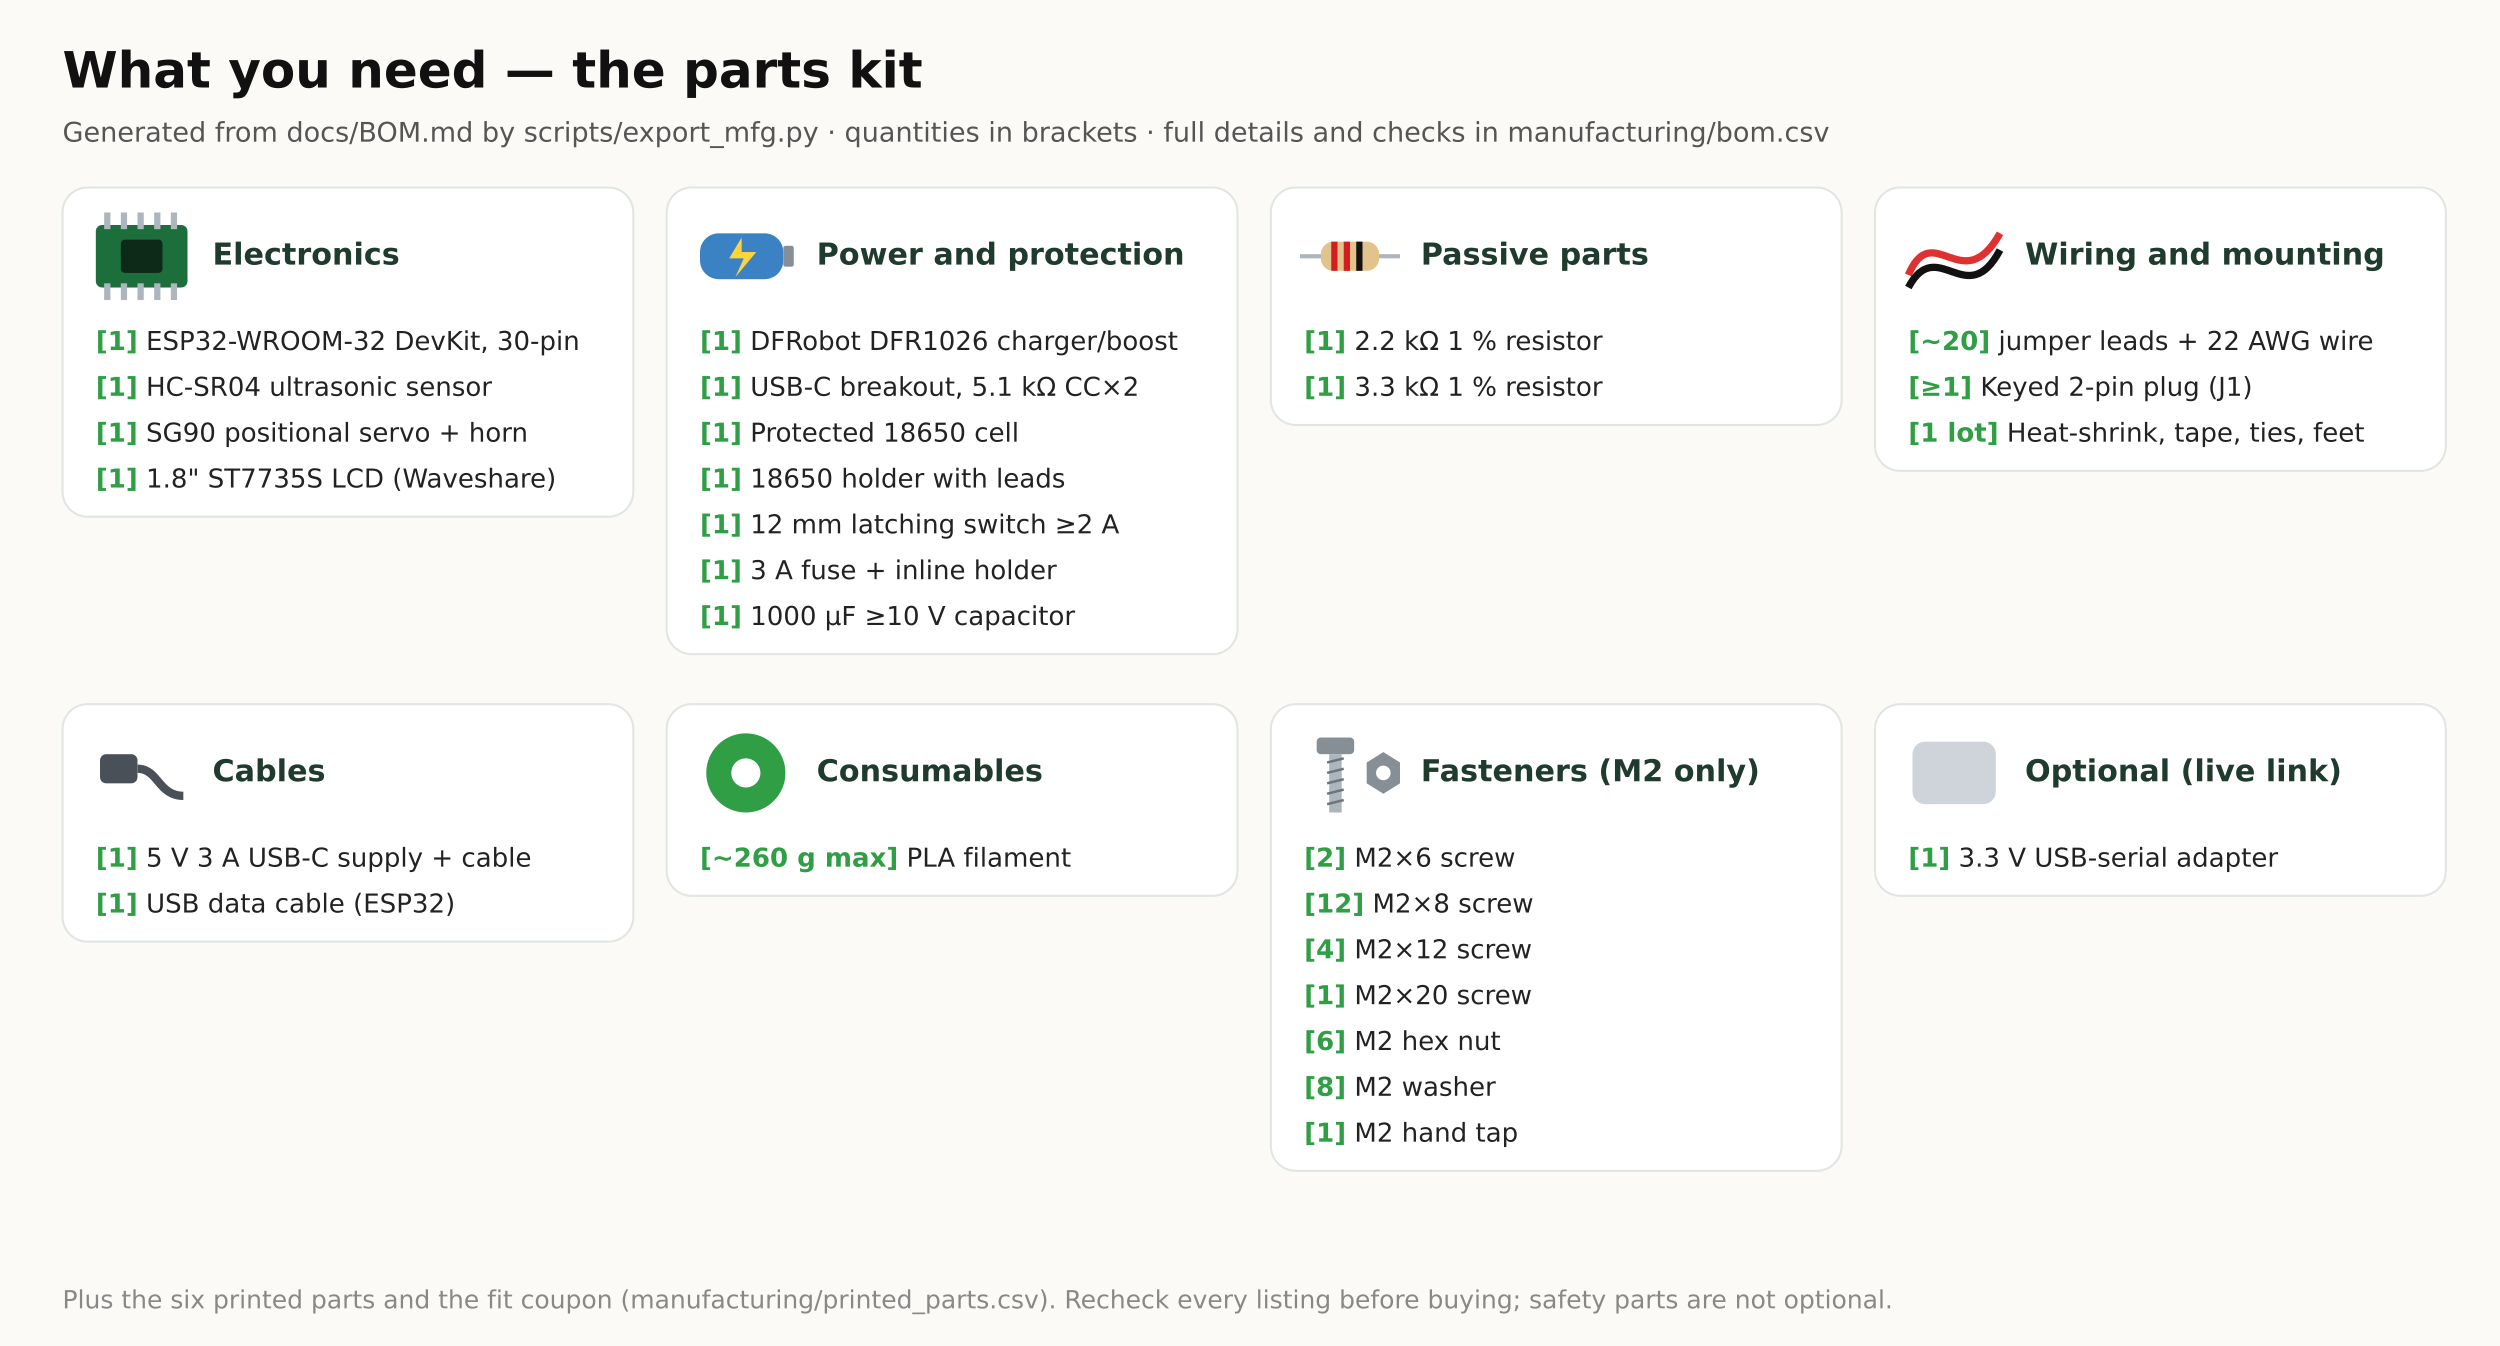
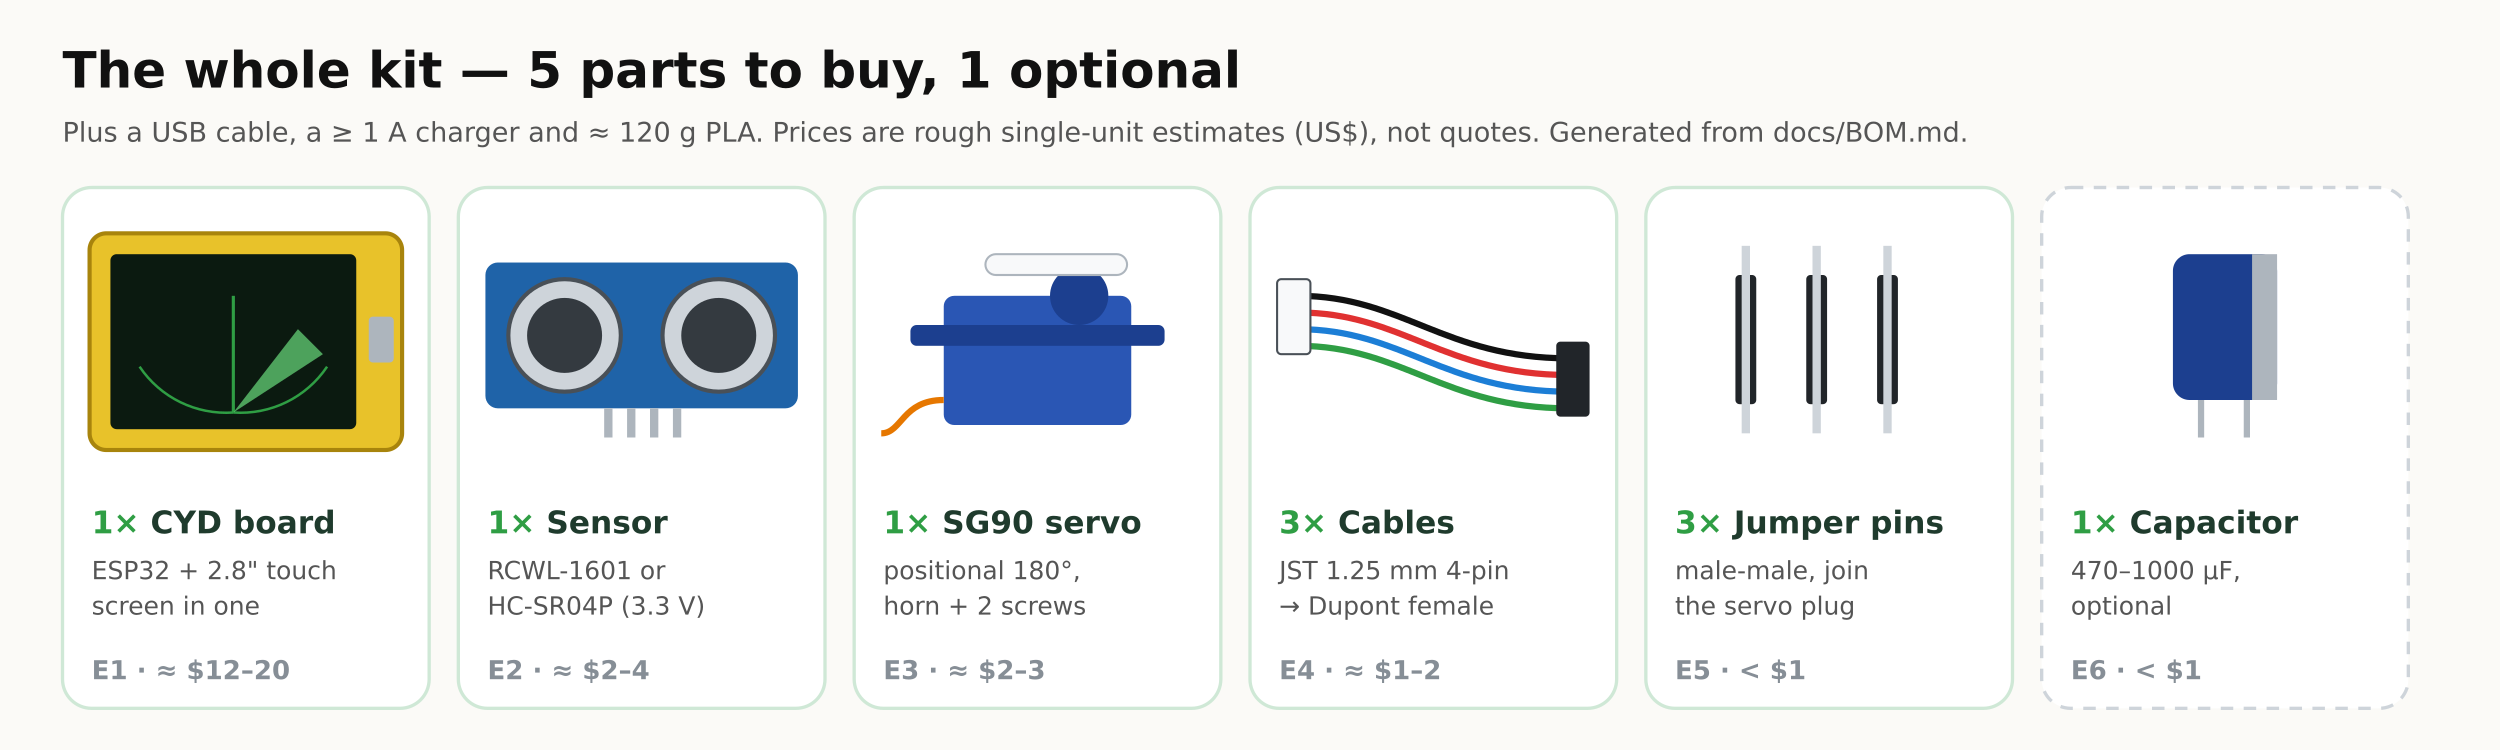
- <svg xmlns="http://www.w3.org/2000/svg" viewBox="0 0 1200 646" width="1200" height="646" role="img" aria-label="Parts kit overview">
-   <rect width="1200" height="646" fill="#fbfaf7" />
-   <text x="30" y="42" style="font-family:'DejaVu Sans',Helvetica,Arial,sans-serif;font-size:24px;font-weight:bold" fill="#111">What you need — the parts kit</text>
-   <text x="30" y="68" style="font-family:'DejaVu Sans',Helvetica,Arial,sans-serif;font-size:13px" fill="#555">Generated from docs/BOM.md by scripts/export_mfg.py · quantities in brackets · full details and checks in manufacturing/bom.csv</text>
-   <rect x="30" y="90" width="274" height="158" rx="12" fill="#fff" stroke="#e1e6e2" />
-   <g transform="translate(42,98)">
-     <rect x="4" y="10" width="44" height="30" rx="3" fill="#1c6f3a" />
-     <rect x="8" y="4" width="3" height="8" fill="#adb5bd" />
-     <rect x="16" y="4" width="3" height="8" fill="#adb5bd" />
-     <rect x="24" y="4" width="3" height="8" fill="#adb5bd" />
-     <rect x="32" y="4" width="3" height="8" fill="#adb5bd" />
-     <rect x="40" y="4" width="3" height="8" fill="#adb5bd" />
-     <rect x="8" y="38" width="3" height="8" fill="#adb5bd" />
-     <rect x="16" y="38" width="3" height="8" fill="#adb5bd" />
-     <rect x="24" y="38" width="3" height="8" fill="#adb5bd" />
-     <rect x="32" y="38" width="3" height="8" fill="#adb5bd" />
-     <rect x="40" y="38" width="3" height="8" fill="#adb5bd" />
-     <rect x="16" y="17" width="20" height="16" rx="2" fill="#0d2a18" />
+ <svg xmlns="http://www.w3.org/2000/svg" viewBox="0 0 1200 360" width="1200" height="360" role="img" aria-label="Parts kit: five parts to buy, one optional">
+   <rect width="1200" height="360" fill="#fbfaf7" />
+   <text x="30" y="42" style="font-family:'DejaVu Sans',Helvetica,Arial,sans-serif;font-size:24px;font-weight:bold" fill="#111">The whole kit — 5 parts to buy, 1 optional</text>
+   <text x="30" y="68" style="font-family:'DejaVu Sans',Helvetica,Arial,sans-serif;font-size:13px" fill="#555">Plus a USB cable, a ≥ 1 A charger and ≈ 120 g PLA. Prices are rough single-unit estimates (US$), not quotes. Generated from docs/BOM.md.</text>
+   <rect x="30.0" y="90" width="176.0" height="250" rx="14" fill="#fff" stroke="#cfe8d6" stroke-width="1.6" />
+   <g transform="translate(43.0,112)">
+     <rect x="0" y="0" width="150" height="104" rx="8" fill="#e8c22a" stroke="#a8840c" stroke-width="2" />
+     <rect x="10" y="10" width="118" height="84" rx="3" fill="#0b1a10" />
+     <path d="M69 86 L69 30" stroke="#2f9e44" stroke-width="1.5" />
+     <path d="M69 86 A 50 50 0 0 1 24 64" stroke="#2f9e44" stroke-width="1.2" fill="none" />
+     <path d="M69 86 A 50 50 0 0 0 114 64" stroke="#2f9e44" stroke-width="1.2" fill="none" />
+     <path d="M69 86 L 100 46 L 112 58 Z" fill="#69db7c" opacity="0.7" />
+     <rect x="134" y="40" width="12" height="22" rx="2" fill="#adb5bd" />
  </g>
-   <text x="102" y="127" style="font-family:'DejaVu Sans',Helvetica,Arial,sans-serif;font-size:14.5px;font-weight:bold" fill="#1f3b2d">Electronics</text>
-   <text x="46" y="168" style="font-family:'DejaVu Sans',Helvetica,Arial,sans-serif;font-size:12.5px" fill="#222">
-     <tspan fill="#2f9e44" font-weight="bold">[1]</tspan> ESP32-WROOM-32 DevKit, 30-pin</text>
-   <text x="46" y="190" style="font-family:'DejaVu Sans',Helvetica,Arial,sans-serif;font-size:12.5px" fill="#222">
-     <tspan fill="#2f9e44" font-weight="bold">[1]</tspan> HC-SR04 ultrasonic sensor</text>
-   <text x="46" y="212" style="font-family:'DejaVu Sans',Helvetica,Arial,sans-serif;font-size:12.5px" fill="#222">
-     <tspan fill="#2f9e44" font-weight="bold">[1]</tspan> SG90 positional servo + horn</text>
-   <text x="46" y="234" style="font-family:'DejaVu Sans',Helvetica,Arial,sans-serif;font-size:12.5px" fill="#222">
-     <tspan fill="#2f9e44" font-weight="bold">[1]</tspan> 1.8" ST7735S LCD (Waveshare)</text>
-   <rect x="320" y="90" width="274" height="224" rx="12" fill="#fff" stroke="#e1e6e2" />
-   <g transform="translate(332,98)">
-     <rect x="4" y="14" width="40" height="22" rx="9" fill="#3b82c4" />
-     <rect x="44" y="20" width="5" height="10" rx="1" fill="#868e96" />
-     <path d="M24 16 L18 26 H25 L21 35 L31 23 H24 Z" fill="#ffd43b" />
+   <text x="44.0" y="256" style="font-family:'DejaVu Sans',Helvetica,Arial,sans-serif;font-size:15px;font-weight:bold" fill="#1f3b2d">
+     <tspan fill="#2f9e44">1×</tspan> CYD board</text>
+   <text x="44.0" y="278" style="font-family:'DejaVu Sans',Helvetica,Arial,sans-serif;font-size:12px" fill="#555">ESP32 + 2.8" touch</text>
+   <text x="44.0" y="295" style="font-family:'DejaVu Sans',Helvetica,Arial,sans-serif;font-size:12px" fill="#555">screen in one</text>
+   <text x="44.0" y="326" style="font-family:'DejaVu Sans',Helvetica,Arial,sans-serif;font-size:12.5px;font-weight:bold" fill="#868e96">E1 · ≈ $12–20</text>
+   <rect x="220.0" y="90" width="176.0" height="250" rx="14" fill="#fff" stroke="#cfe8d6" stroke-width="1.6" />
+   <g transform="translate(233.0,112)">
+     <rect x="0" y="14" width="150" height="70" rx="6" fill="#1f63a8" />
+     <circle cx="38" cy="49" r="27" fill="#ced4da" stroke="#495057" stroke-width="2" />
+     <circle cx="38" cy="49" r="18" fill="#343a40" />
+     <circle cx="112" cy="49" r="27" fill="#ced4da" stroke="#495057" stroke-width="2" />
+     <circle cx="112" cy="49" r="18" fill="#343a40" />
+     <rect x="57" y="84" width="4" height="14" fill="#adb5bd" />
+     <rect x="68" y="84" width="4" height="14" fill="#adb5bd" />
+     <rect x="79" y="84" width="4" height="14" fill="#adb5bd" />
+     <rect x="90" y="84" width="4" height="14" fill="#adb5bd" />
  </g>
-   <text x="392" y="127" style="font-family:'DejaVu Sans',Helvetica,Arial,sans-serif;font-size:14.5px;font-weight:bold" fill="#1f3b2d">Power and protection</text>
-   <text x="336" y="168" style="font-family:'DejaVu Sans',Helvetica,Arial,sans-serif;font-size:12.5px" fill="#222">
-     <tspan fill="#2f9e44" font-weight="bold">[1]</tspan> DFRobot DFR1026 charger/boost</text>
-   <text x="336" y="190" style="font-family:'DejaVu Sans',Helvetica,Arial,sans-serif;font-size:12.5px" fill="#222">
-     <tspan fill="#2f9e44" font-weight="bold">[1]</tspan> USB-C breakout, 5.1 kΩ CC×2</text>
-   <text x="336" y="212" style="font-family:'DejaVu Sans',Helvetica,Arial,sans-serif;font-size:12.5px" fill="#222">
-     <tspan fill="#2f9e44" font-weight="bold">[1]</tspan> Protected 18650 cell</text>
-   <text x="336" y="234" style="font-family:'DejaVu Sans',Helvetica,Arial,sans-serif;font-size:12.5px" fill="#222">
-     <tspan fill="#2f9e44" font-weight="bold">[1]</tspan> 18650 holder with leads</text>
-   <text x="336" y="256" style="font-family:'DejaVu Sans',Helvetica,Arial,sans-serif;font-size:12.5px" fill="#222">
-     <tspan fill="#2f9e44" font-weight="bold">[1]</tspan> 12 mm latching switch ≥2 A</text>
-   <text x="336" y="278" style="font-family:'DejaVu Sans',Helvetica,Arial,sans-serif;font-size:12.5px" fill="#222">
-     <tspan fill="#2f9e44" font-weight="bold">[1]</tspan> 3 A fuse + inline holder</text>
-   <text x="336" y="300" style="font-family:'DejaVu Sans',Helvetica,Arial,sans-serif;font-size:12.5px" fill="#222">
-     <tspan fill="#2f9e44" font-weight="bold">[1]</tspan> 1000 µF ≥10 V capacitor</text>
-   <rect x="610" y="90" width="274" height="114" rx="12" fill="#fff" stroke="#e1e6e2" />
-   <g transform="translate(622,98)">
-     <line x1="2" y1="25" x2="50" y2="25" stroke="#adb5bd" stroke-width="2" />
-     <rect x="12" y="18" width="28" height="14" rx="6" fill="#e2c38c" />
-     <rect x="17" y="18" width="3" height="14" fill="#d11f1f" />
-     <rect x="23" y="18" width="3" height="14" fill="#d11f1f" />
-     <rect x="29" y="18" width="3" height="14" fill="#111" />
+   <text x="234.0" y="256" style="font-family:'DejaVu Sans',Helvetica,Arial,sans-serif;font-size:15px;font-weight:bold" fill="#1f3b2d">
+     <tspan fill="#2f9e44">1×</tspan> Sensor</text>
+   <text x="234.0" y="278" style="font-family:'DejaVu Sans',Helvetica,Arial,sans-serif;font-size:12px" fill="#555">RCWL-1601 or</text>
+   <text x="234.0" y="295" style="font-family:'DejaVu Sans',Helvetica,Arial,sans-serif;font-size:12px" fill="#555">HC-SR04P (3.3 V)</text>
+   <text x="234.0" y="326" style="font-family:'DejaVu Sans',Helvetica,Arial,sans-serif;font-size:12.5px;font-weight:bold" fill="#868e96">E2 · ≈ $2–4</text>
+   <rect x="410.0" y="90" width="176.0" height="250" rx="14" fill="#fff" stroke="#cfe8d6" stroke-width="1.6" />
+   <g transform="translate(423.0,112)">
+     <rect x="30" y="30" width="90" height="62" rx="5" fill="#2a56b4" />
+     <rect x="14" y="44" width="122" height="10" rx="3" fill="#1c3f8f" />
+     <circle cx="95" cy="30" r="14" fill="#1c3f8f" />
+     <rect x="50" y="10" width="68" height="10" rx="5" fill="#f8f9fa" stroke="#adb5bd" />
+     <path d="M30 80 C 10 80, 10 96, 0 96" stroke="#e67700" stroke-width="3" fill="none" />
  </g>
-   <text x="682" y="127" style="font-family:'DejaVu Sans',Helvetica,Arial,sans-serif;font-size:14.5px;font-weight:bold" fill="#1f3b2d">Passive parts</text>
-   <text x="626" y="168" style="font-family:'DejaVu Sans',Helvetica,Arial,sans-serif;font-size:12.5px" fill="#222">
-     <tspan fill="#2f9e44" font-weight="bold">[1]</tspan> 2.2 kΩ 1 % resistor</text>
-   <text x="626" y="190" style="font-family:'DejaVu Sans',Helvetica,Arial,sans-serif;font-size:12.5px" fill="#222">
-     <tspan fill="#2f9e44" font-weight="bold">[1]</tspan> 3.3 kΩ 1 % resistor</text>
-   <rect x="900" y="90" width="274" height="136" rx="12" fill="#fff" stroke="#e1e6e2" />
-   <g transform="translate(912,98)">
-     <path d="M4 34 C 16 6, 30 46, 48 14" stroke="#e03131" stroke-width="3.5" fill="none" />
-     <path d="M4 40 C 18 14, 32 52, 48 22" stroke="#111" stroke-width="3.5" fill="none" />
+   <text x="424.0" y="256" style="font-family:'DejaVu Sans',Helvetica,Arial,sans-serif;font-size:15px;font-weight:bold" fill="#1f3b2d">
+     <tspan fill="#2f9e44">1×</tspan> SG90 servo</text>
+   <text x="424.0" y="278" style="font-family:'DejaVu Sans',Helvetica,Arial,sans-serif;font-size:12px" fill="#555">positional 180°,</text>
+   <text x="424.0" y="295" style="font-family:'DejaVu Sans',Helvetica,Arial,sans-serif;font-size:12px" fill="#555">horn + 2 screws</text>
+   <text x="424.0" y="326" style="font-family:'DejaVu Sans',Helvetica,Arial,sans-serif;font-size:12.5px;font-weight:bold" fill="#868e96">E3 · ≈ $2–3</text>
+   <rect x="600.0" y="90" width="176.0" height="250" rx="14" fill="#fff" stroke="#cfe8d6" stroke-width="1.6" />
+   <g transform="translate(613.0,112)">
+     <path d="M10 30 C 60 30, 80 60, 140 60" stroke="#111" stroke-width="3" fill="none" />
+     <path d="M10 38 C 60 38, 80 68, 140 68" stroke="#e03131" stroke-width="3" fill="none" />
+     <path d="M10 46 C 60 46, 80 76, 140 76" stroke="#1c7ed6" stroke-width="3" fill="none" />
+     <path d="M10 54 C 60 54, 80 84, 140 84" stroke="#2f9e44" stroke-width="3" fill="none" />
+     <rect x="0" y="22" width="16" height="36" rx="2" fill="#f8f9fa" stroke="#495057" />
+     <rect x="134" y="52" width="16" height="36" rx="2" fill="#212529" />
  </g>
-   <text x="972" y="127" style="font-family:'DejaVu Sans',Helvetica,Arial,sans-serif;font-size:14.5px;font-weight:bold" fill="#1f3b2d">Wiring and mounting</text>
-   <text x="916" y="168" style="font-family:'DejaVu Sans',Helvetica,Arial,sans-serif;font-size:12.5px" fill="#222">
-     <tspan fill="#2f9e44" font-weight="bold">[~20]</tspan> jumper leads + 22 AWG wire</text>
-   <text x="916" y="190" style="font-family:'DejaVu Sans',Helvetica,Arial,sans-serif;font-size:12.5px" fill="#222">
-     <tspan fill="#2f9e44" font-weight="bold">[≥1]</tspan> Keyed 2-pin plug (J1)</text>
-   <text x="916" y="212" style="font-family:'DejaVu Sans',Helvetica,Arial,sans-serif;font-size:12.5px" fill="#222">
-     <tspan fill="#2f9e44" font-weight="bold">[1 lot]</tspan> Heat-shrink, tape, ties, feet</text>
-   <rect x="30" y="338" width="274" height="114" rx="12" fill="#fff" stroke="#e1e6e2" />
-   <g transform="translate(42,346)">
-     <rect x="6" y="16" width="18" height="14" rx="3" fill="#495057" />
-     <path d="M24 23 C 34 23, 34 36, 46 36" stroke="#495057" stroke-width="4" fill="none" />
+   <text x="614.0" y="256" style="font-family:'DejaVu Sans',Helvetica,Arial,sans-serif;font-size:15px;font-weight:bold" fill="#1f3b2d">
+     <tspan fill="#2f9e44">3×</tspan> Cables</text>
+   <text x="614.0" y="278" style="font-family:'DejaVu Sans',Helvetica,Arial,sans-serif;font-size:12px" fill="#555">JST 1.25 mm 4-pin</text>
+   <text x="614.0" y="295" style="font-family:'DejaVu Sans',Helvetica,Arial,sans-serif;font-size:12px" fill="#555">→ Dupont female</text>
+   <text x="614.0" y="326" style="font-family:'DejaVu Sans',Helvetica,Arial,sans-serif;font-size:12.5px;font-weight:bold" fill="#868e96">E4 · ≈ $1–2</text>
+   <rect x="790.0" y="90" width="176.0" height="250" rx="14" fill="#fff" stroke="#cfe8d6" stroke-width="1.6" />
+   <g transform="translate(803.0,112)">
+     <rect x="30" y="20" width="10" height="62" rx="2" fill="#212529" />
+     <rect x="33" y="6" width="4" height="90" fill="#ced4da" />
+     <rect x="64" y="20" width="10" height="62" rx="2" fill="#212529" />
+     <rect x="67" y="6" width="4" height="90" fill="#ced4da" />
+     <rect x="98" y="20" width="10" height="62" rx="2" fill="#212529" />
+     <rect x="101" y="6" width="4" height="90" fill="#ced4da" />
  </g>
-   <text x="102" y="375" style="font-family:'DejaVu Sans',Helvetica,Arial,sans-serif;font-size:14.5px;font-weight:bold" fill="#1f3b2d">Cables</text>
-   <text x="46" y="416" style="font-family:'DejaVu Sans',Helvetica,Arial,sans-serif;font-size:12.5px" fill="#222">
-     <tspan fill="#2f9e44" font-weight="bold">[1]</tspan> 5 V 3 A USB-C supply + cable</text>
-   <text x="46" y="438" style="font-family:'DejaVu Sans',Helvetica,Arial,sans-serif;font-size:12.5px" fill="#222">
-     <tspan fill="#2f9e44" font-weight="bold">[1]</tspan> USB data cable (ESP32)</text>
-   <rect x="320" y="338" width="274" height="92" rx="12" fill="#fff" stroke="#e1e6e2" />
-   <g transform="translate(332,346)">
-     <circle cx="26" cy="25" r="19" fill="#2f9e44" />
-     <circle cx="26" cy="25" r="7" fill="#fff" />
+   <text x="804.0" y="256" style="font-family:'DejaVu Sans',Helvetica,Arial,sans-serif;font-size:15px;font-weight:bold" fill="#1f3b2d">
+     <tspan fill="#2f9e44">3×</tspan> Jumper pins</text>
+   <text x="804.0" y="278" style="font-family:'DejaVu Sans',Helvetica,Arial,sans-serif;font-size:12px" fill="#555">male-male, join</text>
+   <text x="804.0" y="295" style="font-family:'DejaVu Sans',Helvetica,Arial,sans-serif;font-size:12px" fill="#555">the servo plug</text>
+   <text x="804.0" y="326" style="font-family:'DejaVu Sans',Helvetica,Arial,sans-serif;font-size:12.5px;font-weight:bold" fill="#868e96">E5 · &lt; $1</text>
+   <rect x="980.0" y="90" width="176.0" height="250" rx="14" fill="#fff" stroke="#ced4da" stroke-width="1.6" stroke-dasharray="6 5" />
+   <g transform="translate(993.0,112)">
+     <rect x="50" y="10" width="50" height="70" rx="8" fill="#1c3f8f" />
+     <rect x="88" y="10" width="12" height="70" fill="#adb5bd" />
+     <rect x="62" y="80" width="3" height="18" fill="#adb5bd" />
+     <rect x="84" y="80" width="3" height="18" fill="#adb5bd" />
  </g>
-   <text x="392" y="375" style="font-family:'DejaVu Sans',Helvetica,Arial,sans-serif;font-size:14.5px;font-weight:bold" fill="#1f3b2d">Consumables</text>
-   <text x="336" y="416" style="font-family:'DejaVu Sans',Helvetica,Arial,sans-serif;font-size:12.5px" fill="#222">
-     <tspan fill="#2f9e44" font-weight="bold">[~260 g max]</tspan> PLA filament</text>
-   <rect x="610" y="338" width="274" height="224" rx="12" fill="#fff" stroke="#e1e6e2" />
-   <g transform="translate(622,346)">
-     <rect x="10" y="8" width="18" height="8" rx="2" fill="#868e96" />
-     <rect x="16" y="16" width="6" height="28" fill="#adb5bd" />
-     <line x1="15" y1="20" x2="23" y2="18" stroke="#6c757d" stroke-width="1.2" />
-     <line x1="15" y1="25" x2="23" y2="23" stroke="#6c757d" stroke-width="1.2" />
-     <line x1="15" y1="30" x2="23" y2="28" stroke="#6c757d" stroke-width="1.2" />
-     <line x1="15" y1="35" x2="23" y2="33" stroke="#6c757d" stroke-width="1.2" />
-     <line x1="15" y1="40" x2="23" y2="38" stroke="#6c757d" stroke-width="1.2" />
-     <polygon points="34,20 42,15 50,20 50,30 42,35 34,30" fill="#868e96" />
-     <circle cx="42" cy="25" r="3.5" fill="#fff" />
-   </g>
-   <text x="682" y="375" style="font-family:'DejaVu Sans',Helvetica,Arial,sans-serif;font-size:14.5px;font-weight:bold" fill="#1f3b2d">Fasteners (M2 only)</text>
-   <text x="626" y="416" style="font-family:'DejaVu Sans',Helvetica,Arial,sans-serif;font-size:12.5px" fill="#222">
-     <tspan fill="#2f9e44" font-weight="bold">[2]</tspan> M2×6 screw</text>
-   <text x="626" y="438" style="font-family:'DejaVu Sans',Helvetica,Arial,sans-serif;font-size:12.5px" fill="#222">
-     <tspan fill="#2f9e44" font-weight="bold">[12]</tspan> M2×8 screw</text>
-   <text x="626" y="460" style="font-family:'DejaVu Sans',Helvetica,Arial,sans-serif;font-size:12.5px" fill="#222">
-     <tspan fill="#2f9e44" font-weight="bold">[4]</tspan> M2×12 screw</text>
-   <text x="626" y="482" style="font-family:'DejaVu Sans',Helvetica,Arial,sans-serif;font-size:12.5px" fill="#222">
-     <tspan fill="#2f9e44" font-weight="bold">[1]</tspan> M2×20 screw</text>
-   <text x="626" y="504" style="font-family:'DejaVu Sans',Helvetica,Arial,sans-serif;font-size:12.5px" fill="#222">
-     <tspan fill="#2f9e44" font-weight="bold">[6]</tspan> M2 hex nut</text>
-   <text x="626" y="526" style="font-family:'DejaVu Sans',Helvetica,Arial,sans-serif;font-size:12.5px" fill="#222">
-     <tspan fill="#2f9e44" font-weight="bold">[8]</tspan> M2 washer</text>
-   <text x="626" y="548" style="font-family:'DejaVu Sans',Helvetica,Arial,sans-serif;font-size:12.5px" fill="#222">
-     <tspan fill="#2f9e44" font-weight="bold">[1]</tspan> M2 hand tap</text>
-   <rect x="900" y="338" width="274" height="92" rx="12" fill="#fff" stroke="#e1e6e2" />
-   <g transform="translate(912,346)">
-     <rect x="6" y="10" width="40" height="30" rx="6" fill="#ced4da" />
-   </g>
-   <text x="972" y="375" style="font-family:'DejaVu Sans',Helvetica,Arial,sans-serif;font-size:14.5px;font-weight:bold" fill="#1f3b2d">Optional (live link)</text>
-   <text x="916" y="416" style="font-family:'DejaVu Sans',Helvetica,Arial,sans-serif;font-size:12.5px" fill="#222">
-     <tspan fill="#2f9e44" font-weight="bold">[1]</tspan> 3.3 V USB-serial adapter</text>
-   <text x="30" y="628" style="font-family:'DejaVu Sans',Helvetica,Arial,sans-serif;font-size:12px" fill="#888">Plus the six printed parts and the fit coupon (manufacturing/printed_parts.csv). Recheck every listing before buying; safety parts are not optional.</text>
+   <text x="994.0" y="256" style="font-family:'DejaVu Sans',Helvetica,Arial,sans-serif;font-size:15px;font-weight:bold" fill="#1f3b2d">
+     <tspan fill="#2f9e44">1×</tspan> Capacitor</text>
+   <text x="994.0" y="278" style="font-family:'DejaVu Sans',Helvetica,Arial,sans-serif;font-size:12px" fill="#555">470–1000 µF,</text>
+   <text x="994.0" y="295" style="font-family:'DejaVu Sans',Helvetica,Arial,sans-serif;font-size:12px" fill="#555">optional</text>
+   <text x="994.0" y="326" style="font-family:'DejaVu Sans',Helvetica,Arial,sans-serif;font-size:12.5px;font-weight:bold" fill="#868e96">E6 · &lt; $1</text>
</svg>
